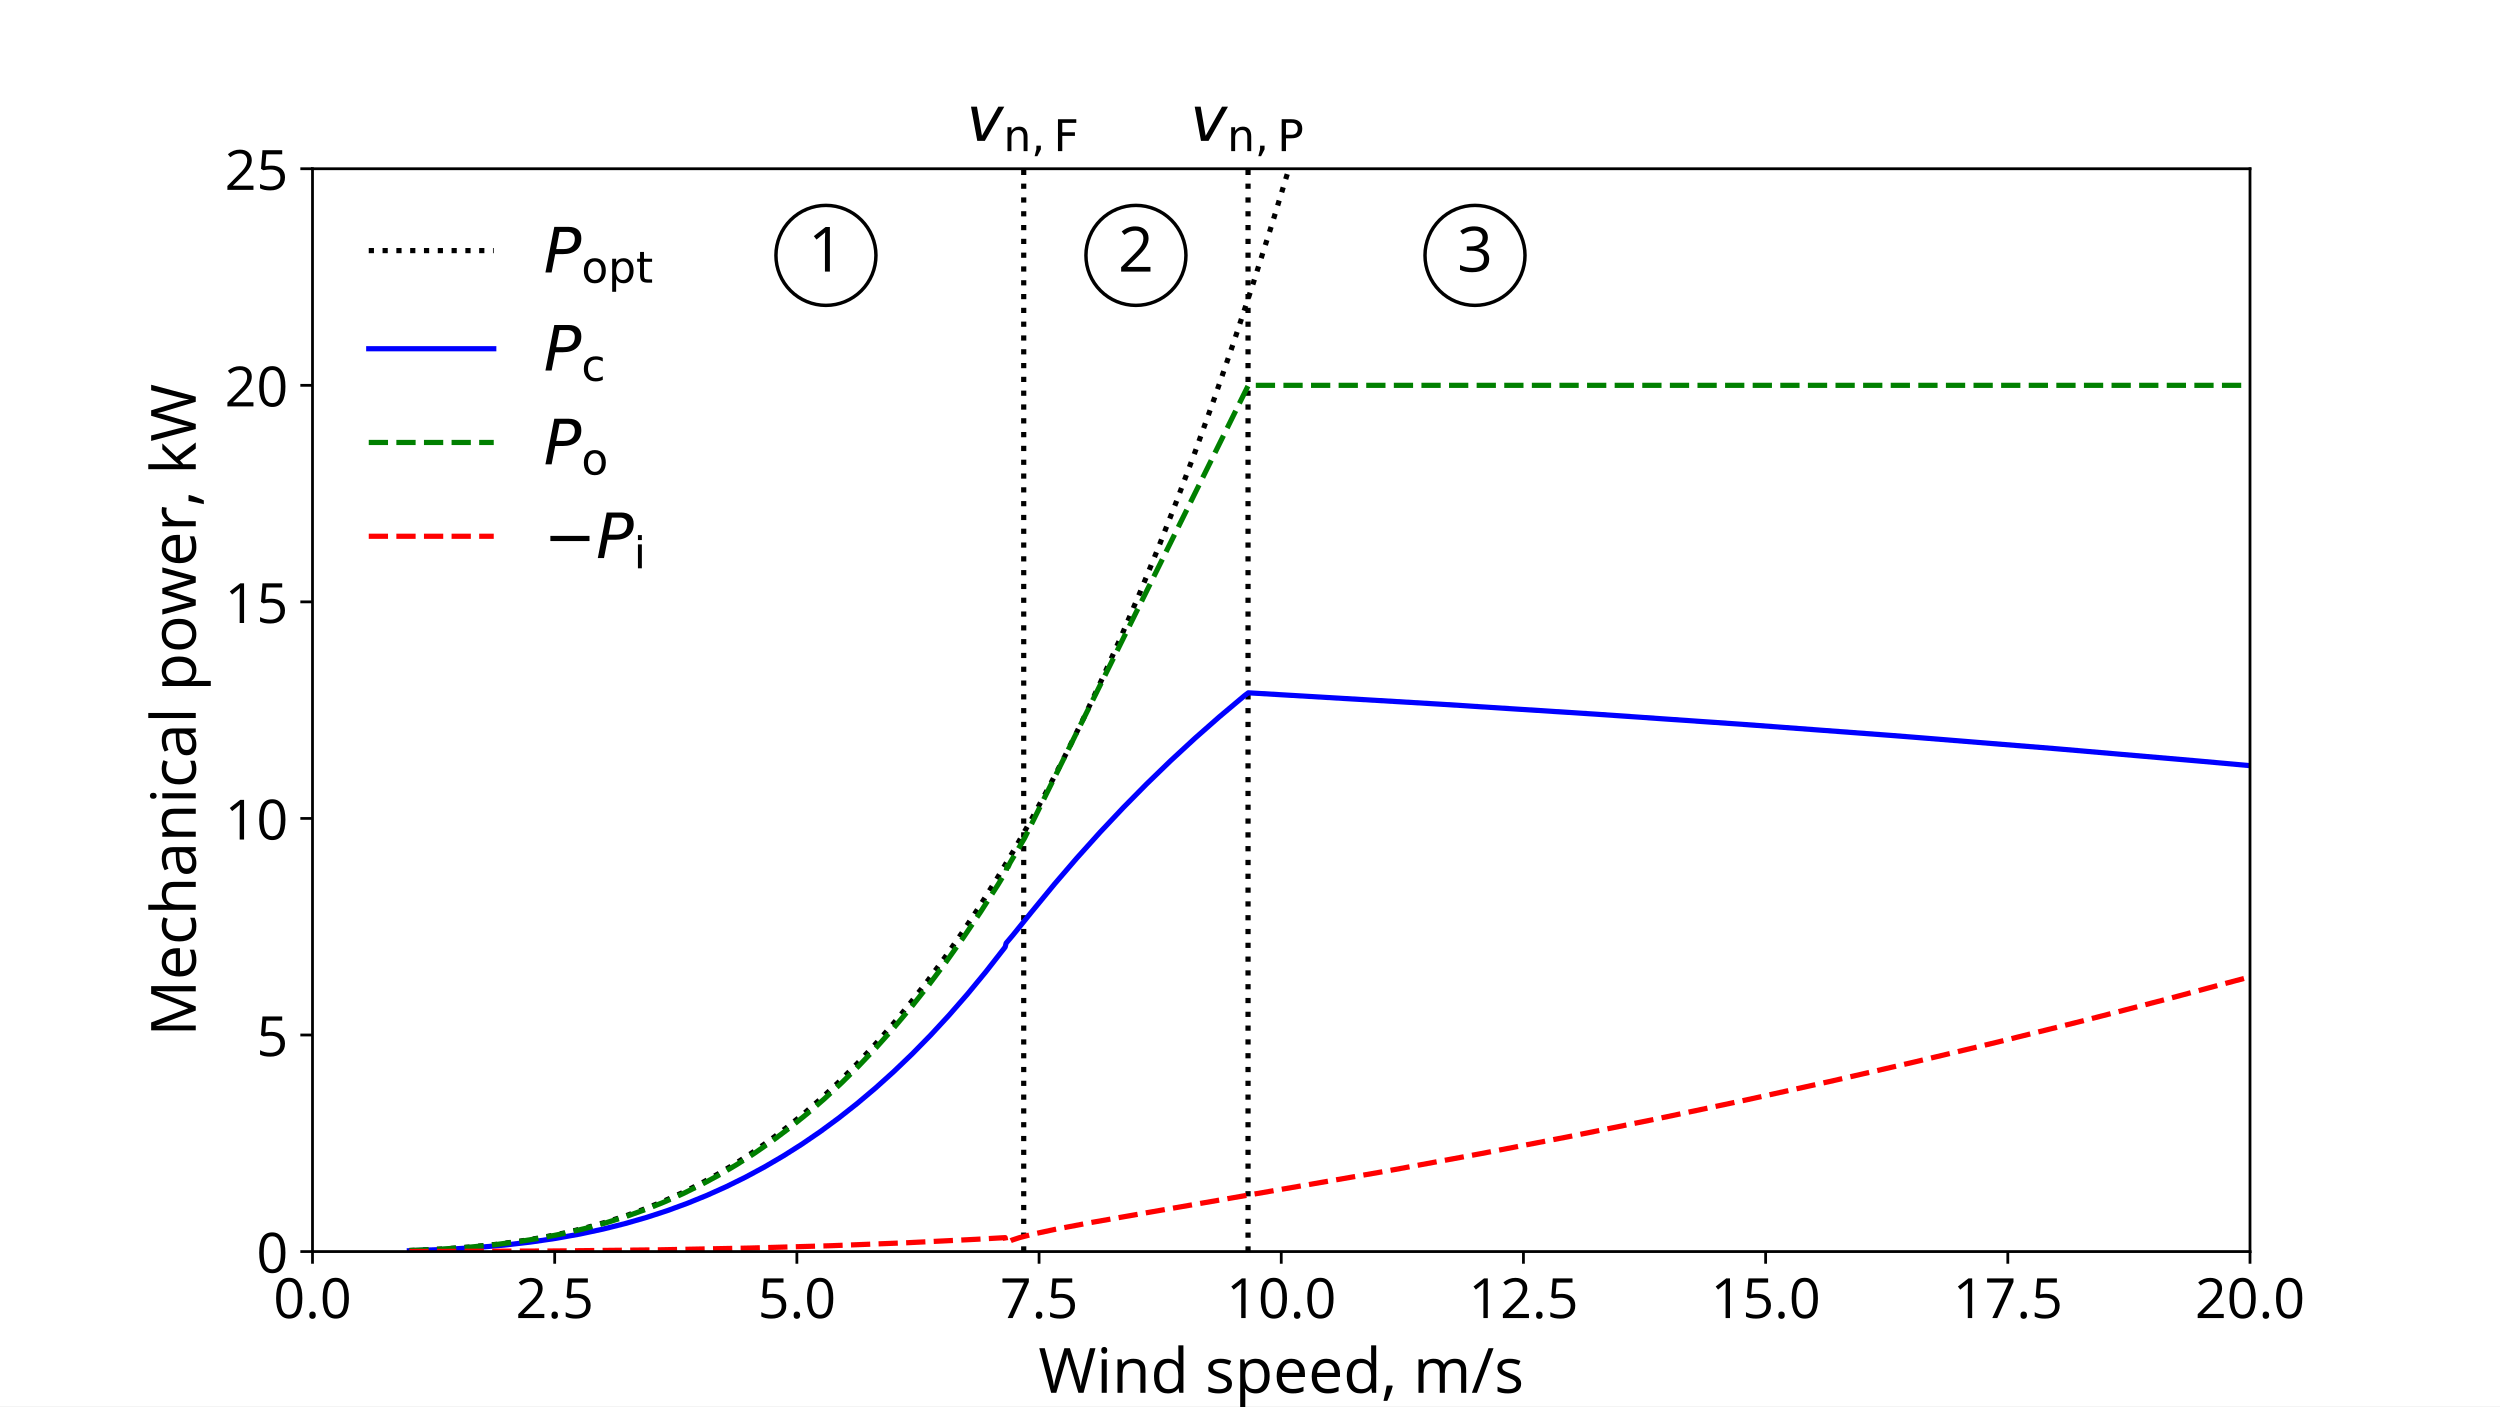
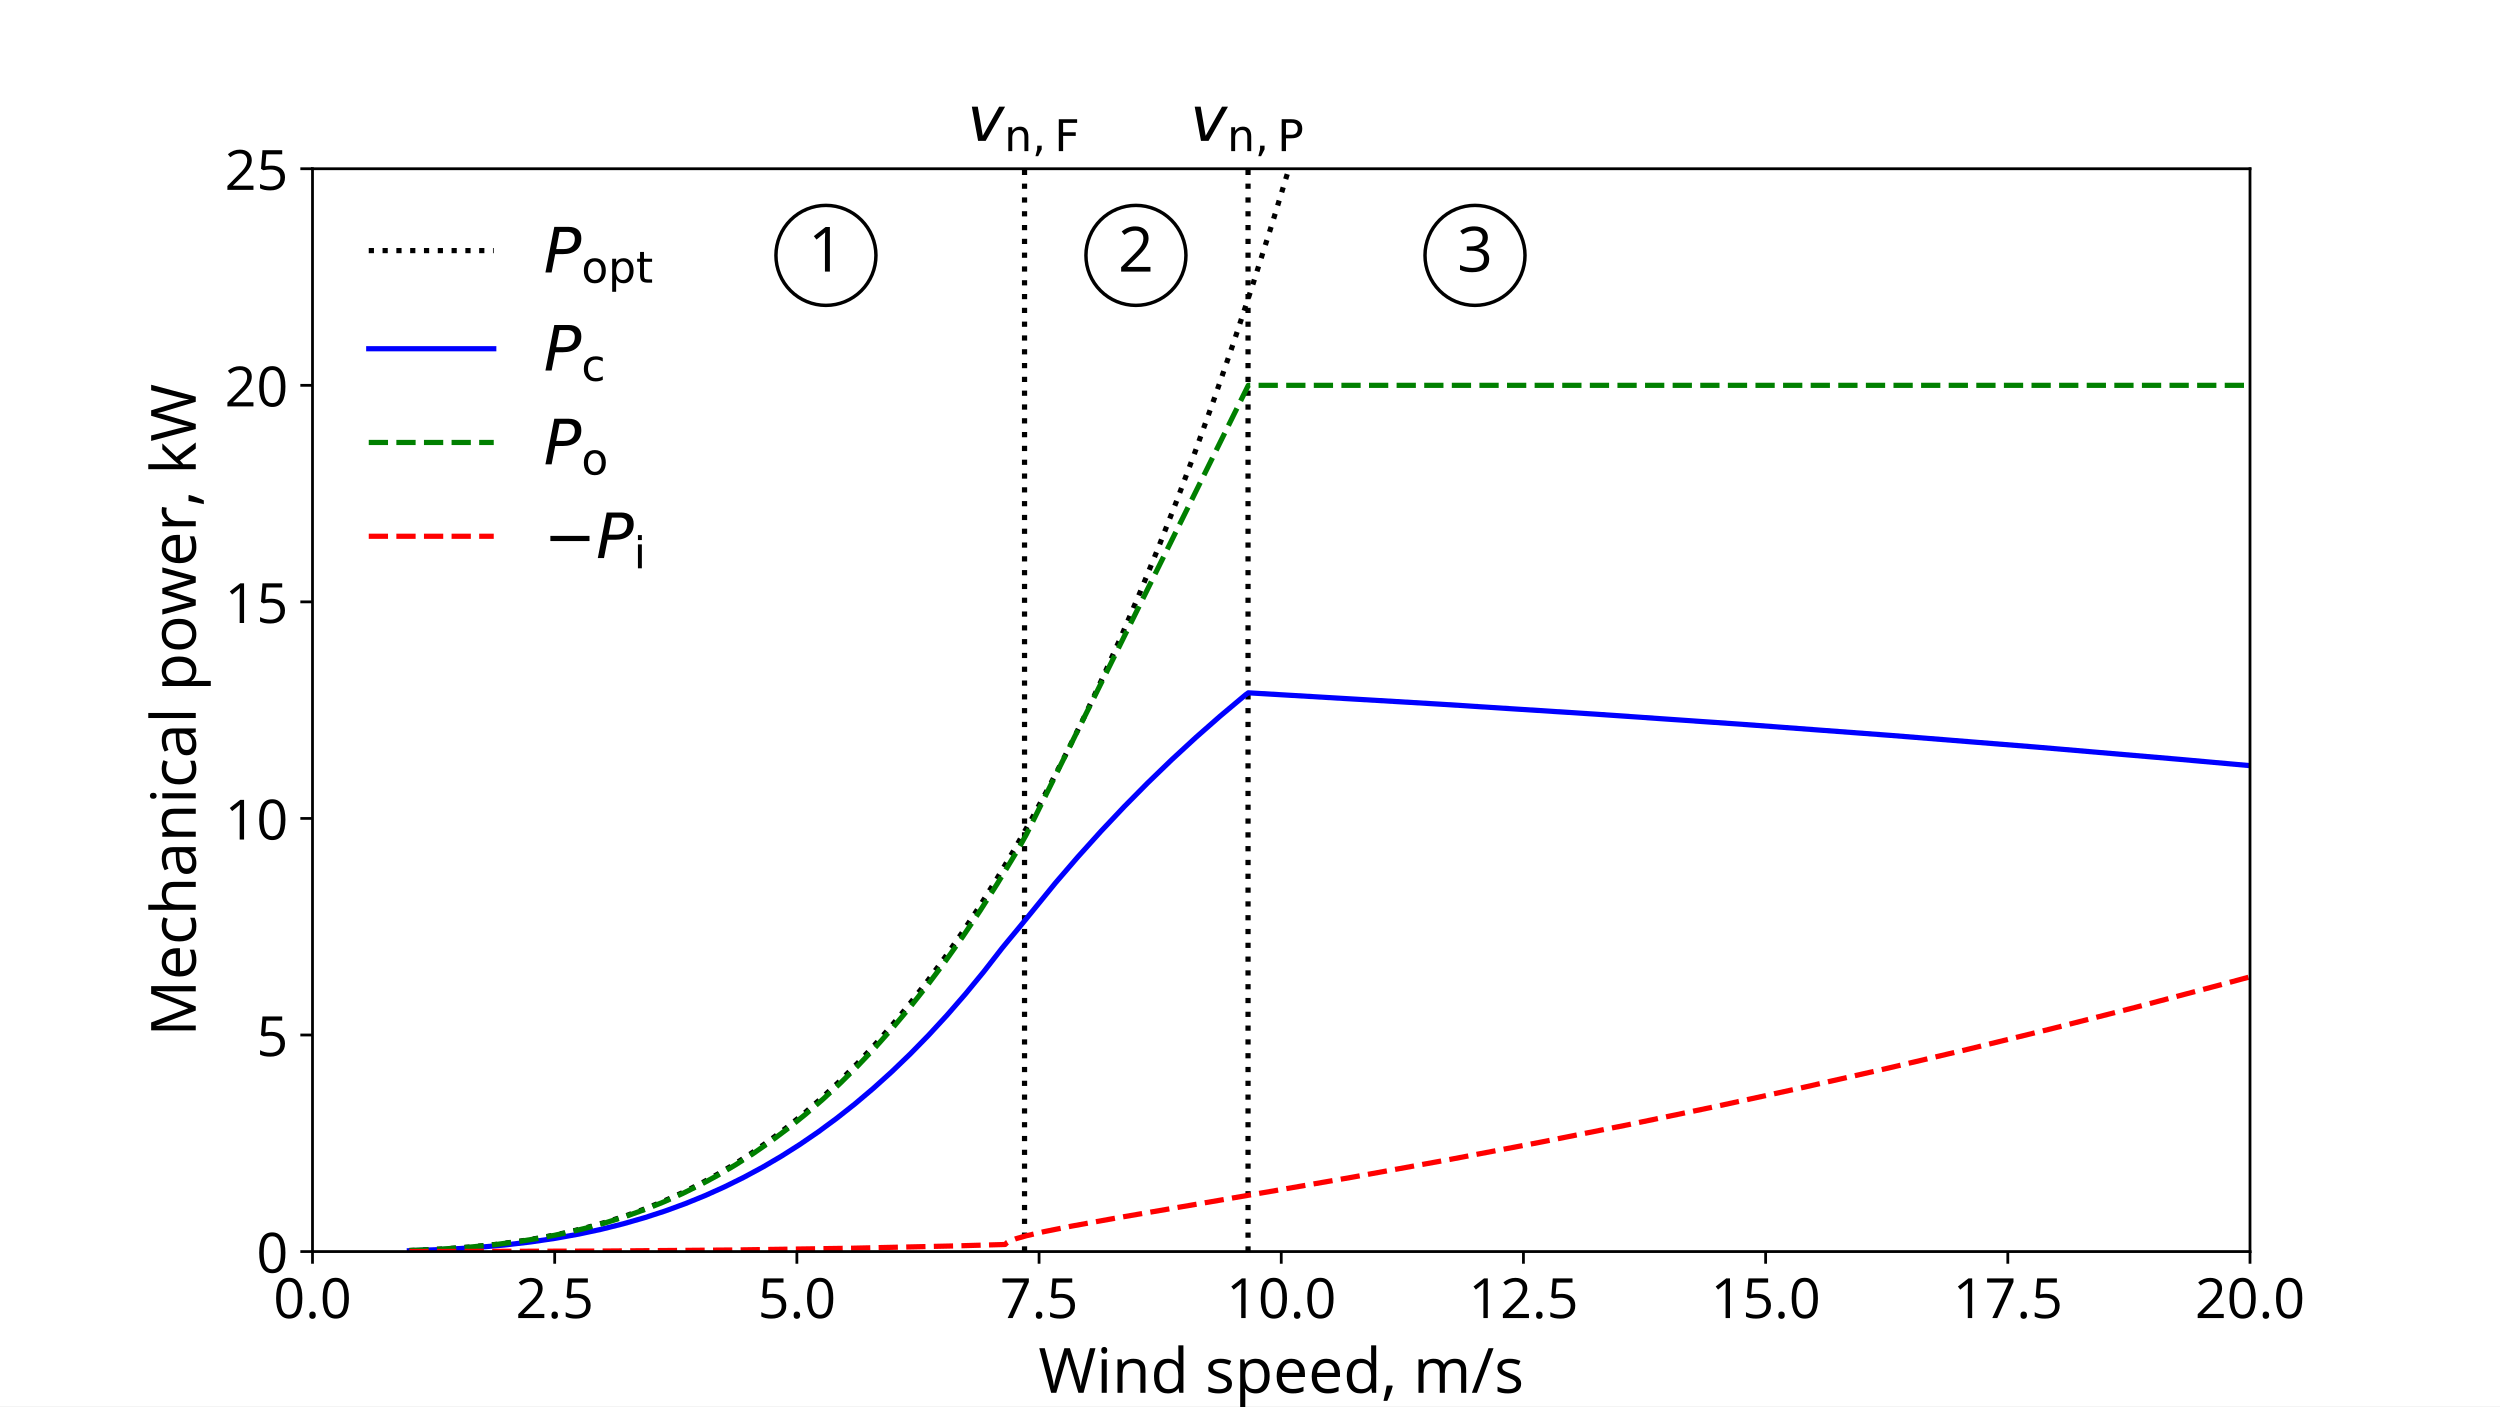
<svg xmlns="http://www.w3.org/2000/svg" xmlns:xlink="http://www.w3.org/1999/xlink" width="720pt" height="405pt" viewBox="0 0 720 405" version="1.1">
  <defs>
    <style type="text/css">*{stroke-linejoin: round; stroke-linecap: butt}</style>
  </defs>
  <g id="figure_1">
    <g id="patch_1">
      <path d="M 0 405  L 720 405  L 720 0  L 0 0  z " style="fill: #ffffff" />
    </g>
    <g id="axes_1">
      <g id="patch_2">
        <path d="M 90 360.45  L 648 360.45  L 648 48.6  L 90 48.6  z " style="fill: #ffffff" />
      </g>
      <g id="matplotlib.axis_1">
        <g id="xtick_1">
          <g id="line2d_1">
            <defs>
-               <path id="m31fa977ccf" d="M 0 0  L 0 3.5  " style="stroke: #000000; stroke-width: 0.8" />
-             </defs>
-             <g>
-               <use xlink:href="#m31fa977ccf" x="90" y="360.45" style="stroke: #000000; stroke-width: 0.8" />
+               <path id="m0947adec24" d="M 0 0  L 0 3.5  " style="stroke: #000000; stroke-width: 0.8" />
+             </defs>
+             <g>
+               <use xlink:href="#m0947adec24" x="90" y="360.45" style="stroke: #000000; stroke-width: 0.8" />
            </g>
          </g>
          <g id="text_1">
            <g transform="translate(78.72375 379.6075) scale(0.16 -0.16)">
              <defs>
                <path id="OpenSans-Regular-30" d="M 3341 2291  Q 3341 1106 2967 521  Q 2594 -63 1825 -63  Q 1088 -63 703 535  Q 319 1134 319 2291  Q 319 3484 691 4062  Q 1063 4641 1825 4641  Q 2569 4641 2955 4037  Q 3341 3434 3341 2291  z M 844 2291  Q 844 1294 1078 839  Q 1313 384 1825 384  Q 2344 384 2576 845  Q 2809 1306 2809 2291  Q 2809 3275 2576 3733  Q 2344 4191 1825 4191  Q 1313 4191 1078 3739  Q 844 3288 844 2291  z " transform="scale(0.015625)" />
                <path id="OpenSans-Regular-2e" d="M 475 331  Q 475 541 570 648  Q 666 756 844 756  Q 1025 756 1126 648  Q 1228 541 1228 331  Q 1228 128 1125 18  Q 1022 -91 844 -91  Q 684 -91 579 7  Q 475 106 475 331  z " transform="scale(0.015625)" />
              </defs>
              <use xlink:href="#OpenSans-Regular-30" />
              <use xlink:href="#OpenSans-Regular-2e" x="57.178" />
              <use xlink:href="#OpenSans-Regular-30" x="83.789" />
            </g>
          </g>
        </g>
        <g id="xtick_2">
          <g id="line2d_2">
            <g>
-               <use xlink:href="#m31fa977ccf" x="159.75" y="360.45" style="stroke: #000000; stroke-width: 0.8" />
+               <use xlink:href="#m0947adec24" x="159.75" y="360.45" style="stroke: #000000; stroke-width: 0.8" />
            </g>
          </g>
          <g id="text_2">
            <g transform="translate(148.4737 379.6075) scale(0.16 -0.16)">
              <defs>
                <path id="OpenSans-Regular-32" d="M 3316 0  L 313 0  L 313 447  L 1516 1656  Q 2066 2213 2241 2450  Q 2416 2688 2503 2913  Q 2591 3138 2591 3397  Q 2591 3763 2369 3977  Q 2147 4191 1753 4191  Q 1469 4191 1214 4097  Q 959 4003 647 3756  L 372 4109  Q 1003 4634 1747 4634  Q 2391 4634 2756 4304  Q 3122 3975 3122 3419  Q 3122 2984 2878 2559  Q 2634 2134 1966 1484  L 966 506  L 966 481  L 3316 481  L 3316 0  z " transform="scale(0.015625)" />
                <path id="OpenSans-Regular-35" d="M 1741 2791  Q 2463 2791 2877 2433  Q 3291 2075 3291 1453  Q 3291 744 2839 340  Q 2388 -63 1594 -63  Q 822 -63 416 184  L 416 684  Q 634 544 959 464  Q 1284 384 1600 384  Q 2150 384 2454 643  Q 2759 903 2759 1394  Q 2759 2350 1588 2350  Q 1291 2350 794 2259  L 525 2431  L 697 4569  L 2969 4569  L 2969 4091  L 1141 4091  L 1025 2719  Q 1384 2791 1741 2791  z " transform="scale(0.015625)" />
              </defs>
              <use xlink:href="#OpenSans-Regular-32" />
              <use xlink:href="#OpenSans-Regular-2e" x="57.178" />
              <use xlink:href="#OpenSans-Regular-35" x="83.789" />
            </g>
          </g>
        </g>
        <g id="xtick_3">
          <g id="line2d_3">
            <g>
-               <use xlink:href="#m31fa977ccf" x="229.5" y="360.45" style="stroke: #000000; stroke-width: 0.8" />
+               <use xlink:href="#m0947adec24" x="229.5" y="360.45" style="stroke: #000000; stroke-width: 0.8" />
            </g>
          </g>
          <g id="text_3">
            <g transform="translate(218.2237 379.6075) scale(0.16 -0.16)">
              <use xlink:href="#OpenSans-Regular-35" />
              <use xlink:href="#OpenSans-Regular-2e" x="57.178" />
              <use xlink:href="#OpenSans-Regular-30" x="83.789" />
            </g>
          </g>
        </g>
        <g id="xtick_4">
          <g id="line2d_4">
            <g>
-               <use xlink:href="#m31fa977ccf" x="299.25" y="360.45" style="stroke: #000000; stroke-width: 0.8" />
+               <use xlink:href="#m0947adec24" x="299.25" y="360.45" style="stroke: #000000; stroke-width: 0.8" />
            </g>
          </g>
          <g id="text_4">
            <g transform="translate(287.9737 379.6075) scale(0.16 -0.16)">
              <defs>
                <path id="OpenSans-Regular-37" d="M 891 0  L 2784 4091  L 294 4091  L 294 4569  L 3334 4569  L 3334 4153  L 1466 0  L 891 0  z " transform="scale(0.015625)" />
              </defs>
              <use xlink:href="#OpenSans-Regular-37" />
              <use xlink:href="#OpenSans-Regular-2e" x="57.178" />
              <use xlink:href="#OpenSans-Regular-35" x="83.789" />
            </g>
          </g>
        </g>
        <g id="xtick_5">
          <g id="line2d_5">
            <g>
-               <use xlink:href="#m31fa977ccf" x="369" y="360.45" style="stroke: #000000; stroke-width: 0.8" />
+               <use xlink:href="#m0947adec24" x="369" y="360.45" style="stroke: #000000; stroke-width: 0.8" />
            </g>
          </g>
          <g id="text_5">
            <g transform="translate(353.15 379.6075) scale(0.16 -0.16)">
              <defs>
                <path id="OpenSans-Regular-31" d="M 2234 0  L 1728 0  L 1728 3256  Q 1728 3663 1753 4025  Q 1688 3959 1606 3887  Q 1525 3816 863 3278  L 588 3634  L 1797 4569  L 2234 4569  L 2234 0  z " transform="scale(0.015625)" />
              </defs>
              <use xlink:href="#OpenSans-Regular-31" />
              <use xlink:href="#OpenSans-Regular-30" x="57.178" />
              <use xlink:href="#OpenSans-Regular-2e" x="114.355" />
              <use xlink:href="#OpenSans-Regular-30" x="140.967" />
            </g>
          </g>
        </g>
        <g id="xtick_6">
          <g id="line2d_6">
            <g>
-               <use xlink:href="#m31fa977ccf" x="438.75" y="360.45" style="stroke: #000000; stroke-width: 0.8" />
+               <use xlink:href="#m0947adec24" x="438.75" y="360.45" style="stroke: #000000; stroke-width: 0.8" />
            </g>
          </g>
          <g id="text_6">
            <g transform="translate(422.9 379.6075) scale(0.16 -0.16)">
              <use xlink:href="#OpenSans-Regular-31" />
              <use xlink:href="#OpenSans-Regular-32" x="57.178" />
              <use xlink:href="#OpenSans-Regular-2e" x="114.355" />
              <use xlink:href="#OpenSans-Regular-35" x="140.967" />
            </g>
          </g>
        </g>
        <g id="xtick_7">
          <g id="line2d_7">
            <g>
-               <use xlink:href="#m31fa977ccf" x="508.5" y="360.45" style="stroke: #000000; stroke-width: 0.8" />
+               <use xlink:href="#m0947adec24" x="508.5" y="360.45" style="stroke: #000000; stroke-width: 0.8" />
            </g>
          </g>
          <g id="text_7">
            <g transform="translate(492.65 379.6075) scale(0.16 -0.16)">
              <use xlink:href="#OpenSans-Regular-31" />
              <use xlink:href="#OpenSans-Regular-35" x="57.178" />
              <use xlink:href="#OpenSans-Regular-2e" x="114.355" />
              <use xlink:href="#OpenSans-Regular-30" x="140.967" />
            </g>
          </g>
        </g>
        <g id="xtick_8">
          <g id="line2d_8">
            <g>
-               <use xlink:href="#m31fa977ccf" x="578.25" y="360.45" style="stroke: #000000; stroke-width: 0.8" />
+               <use xlink:href="#m0947adec24" x="578.25" y="360.45" style="stroke: #000000; stroke-width: 0.8" />
            </g>
          </g>
          <g id="text_8">
            <g transform="translate(562.4 379.6075) scale(0.16 -0.16)">
              <use xlink:href="#OpenSans-Regular-31" />
              <use xlink:href="#OpenSans-Regular-37" x="57.178" />
              <use xlink:href="#OpenSans-Regular-2e" x="114.355" />
              <use xlink:href="#OpenSans-Regular-35" x="140.967" />
            </g>
          </g>
        </g>
        <g id="xtick_9">
          <g id="line2d_9">
            <g>
-               <use xlink:href="#m31fa977ccf" x="648" y="360.45" style="stroke: #000000; stroke-width: 0.8" />
+               <use xlink:href="#m0947adec24" x="648" y="360.45" style="stroke: #000000; stroke-width: 0.8" />
            </g>
          </g>
          <g id="text_9">
            <g transform="translate(632.15 379.6075) scale(0.16 -0.16)">
              <use xlink:href="#OpenSans-Regular-32" />
              <use xlink:href="#OpenSans-Regular-30" x="57.178" />
              <use xlink:href="#OpenSans-Regular-2e" x="114.355" />
              <use xlink:href="#OpenSans-Regular-30" x="140.967" />
            </g>
          </g>
        </g>
        <g id="text_10">
          <g transform="translate(299.0756 401.1297) scale(0.18 -0.18)">
            <defs>
              <path id="OpenSans-Regular-57" d="M 4616 0  L 4091 0  L 3169 3059  Q 3103 3263 3022 3572  Q 2941 3881 2938 3944  Q 2869 3531 2719 3041  L 1825 0  L 1300 0  L 84 4569  L 647 4569  L 1369 1747  Q 1519 1153 1588 672  Q 1672 1244 1838 1791  L 2656 4569  L 3219 4569  L 4078 1766  Q 4228 1281 4331 672  Q 4391 1116 4556 1753  L 5275 4569  L 5838 4569  L 4616 0  z " transform="scale(0.015625)" />
              <path id="OpenSans-Regular-69" d="M 1069 0  L 550 0  L 550 3425  L 1069 3425  L 1069 0  z M 506 4353  Q 506 4531 593 4614  Q 681 4697 813 4697  Q 938 4697 1028 4612  Q 1119 4528 1119 4353  Q 1119 4178 1028 4092  Q 938 4006 813 4006  Q 681 4006 593 4092  Q 506 4178 506 4353  z " transform="scale(0.015625)" />
              <path id="OpenSans-Regular-6e" d="M 2894 0  L 2894 2216  Q 2894 2634 2703 2840  Q 2513 3047 2106 3047  Q 1569 3047 1319 2756  Q 1069 2466 1069 1797  L 1069 0  L 550 0  L 550 3425  L 972 3425  L 1056 2956  L 1081 2956  Q 1241 3209 1528 3348  Q 1816 3488 2169 3488  Q 2788 3488 3100 3189  Q 3413 2891 3413 2234  L 3413 0  L 2894 0  z " transform="scale(0.015625)" />
              <path id="OpenSans-Regular-64" d="M 2881 459  L 2853 459  Q 2494 -63 1778 -63  Q 1106 -63 732 396  Q 359 856 359 1703  Q 359 2550 734 3019  Q 1109 3488 1778 3488  Q 2475 3488 2847 2981  L 2888 2981  L 2866 3228  L 2853 3469  L 2853 4863  L 3372 4863  L 3372 0  L 2950 0  L 2881 459  z M 1844 372  Q 2375 372 2614 661  Q 2853 950 2853 1594  L 2853 1703  Q 2853 2431 2611 2742  Q 2369 3053 1838 3053  Q 1381 3053 1139 2698  Q 897 2344 897 1697  Q 897 1041 1137 706  Q 1378 372 1844 372  z " transform="scale(0.015625)" />
              <path id="OpenSans-Regular-20" transform="scale(0.015625)" />
              <path id="OpenSans-Regular-73" d="M 2759 934  Q 2759 456 2403 196  Q 2047 -63 1403 -63  Q 722 -63 341 153  L 341 634  Q 588 509 870 437  Q 1153 366 1416 366  Q 1822 366 2040 495  Q 2259 625 2259 891  Q 2259 1091 2086 1233  Q 1913 1375 1409 1569  Q 931 1747 729 1880  Q 528 2013 429 2181  Q 331 2350 331 2584  Q 331 3003 672 3245  Q 1013 3488 1606 3488  Q 2159 3488 2688 3263  L 2503 2841  Q 1988 3053 1569 3053  Q 1200 3053 1012 2937  Q 825 2822 825 2619  Q 825 2481 895 2384  Q 966 2288 1122 2200  Q 1278 2113 1722 1947  Q 2331 1725 2545 1500  Q 2759 1275 2759 934  z " transform="scale(0.015625)" />
              <path id="OpenSans-Regular-70" d="M 2144 -63  Q 1809 -63 1532 60  Q 1256 184 1069 441  L 1031 441  Q 1069 141 1069 -128  L 1069 -1538  L 550 -1538  L 550 3425  L 972 3425  L 1044 2956  L 1069 2956  Q 1269 3238 1534 3363  Q 1800 3488 2144 3488  Q 2825 3488 3195 3022  Q 3566 2556 3566 1716  Q 3566 872 3189 404  Q 2813 -63 2144 -63  z M 2069 3047  Q 1544 3047 1309 2756  Q 1075 2466 1069 1831  L 1069 1716  Q 1069 994 1309 683  Q 1550 372 2081 372  Q 2525 372 2776 731  Q 3028 1091 3028 1722  Q 3028 2363 2776 2705  Q 2525 3047 2069 3047  z " transform="scale(0.015625)" />
              <path id="OpenSans-Regular-65" d="M 1997 -63  Q 1238 -63 798 400  Q 359 863 359 1684  Q 359 2513 767 3000  Q 1175 3488 1863 3488  Q 2506 3488 2881 3064  Q 3256 2641 3256 1947  L 3256 1619  L 897 1619  Q 913 1016 1202 703  Q 1491 391 2016 391  Q 2569 391 3109 622  L 3109 159  Q 2834 41 2589 -11  Q 2344 -63 1997 -63  z M 1856 3053  Q 1444 3053 1198 2784  Q 953 2516 909 2041  L 2700 2041  Q 2700 2531 2481 2792  Q 2263 3053 1856 3053  z " transform="scale(0.015625)" />
              <path id="OpenSans-Regular-2c" d="M 1094 744  L 1141 672  Q 1059 359 906 -55  Q 753 -469 588 -825  L 197 -825  Q 281 -500 382 -22  Q 484 456 525 744  L 1094 744  z " transform="scale(0.015625)" />
              <path id="OpenSans-Regular-6d" d="M 4916 0  L 4916 2228  Q 4916 2638 4741 2842  Q 4566 3047 4197 3047  Q 3713 3047 3481 2769  Q 3250 2491 3250 1913  L 3250 0  L 2731 0  L 2731 2228  Q 2731 2638 2556 2842  Q 2381 3047 2009 3047  Q 1522 3047 1295 2755  Q 1069 2463 1069 1797  L 1069 0  L 550 0  L 550 3425  L 972 3425  L 1056 2956  L 1081 2956  Q 1228 3206 1495 3347  Q 1763 3488 2094 3488  Q 2897 3488 3144 2906  L 3169 2906  Q 3322 3175 3612 3331  Q 3903 3488 4275 3488  Q 4856 3488 5145 3189  Q 5434 2891 5434 2234  L 5434 0  L 4916 0  z " transform="scale(0.015625)" />
              <path id="OpenSans-Regular-2f" d="M 2284 4569  L 581 0  L 63 0  L 1766 4569  L 2284 4569  z " transform="scale(0.015625)" />
            </defs>
            <use xlink:href="#OpenSans-Regular-57" />
            <use xlink:href="#OpenSans-Regular-69" x="92.578" />
            <use xlink:href="#OpenSans-Regular-6e" x="117.871" />
            <use xlink:href="#OpenSans-Regular-64" x="179.248" />
            <use xlink:href="#OpenSans-Regular-20" x="240.527" />
            <use xlink:href="#OpenSans-Regular-73" x="266.504" />
            <use xlink:href="#OpenSans-Regular-70" x="314.209" />
            <use xlink:href="#OpenSans-Regular-65" x="375.488" />
            <use xlink:href="#OpenSans-Regular-65" x="431.592" />
            <use xlink:href="#OpenSans-Regular-64" x="487.695" />
            <use xlink:href="#OpenSans-Regular-2c" x="548.975" />
            <use xlink:href="#OpenSans-Regular-20" x="573.486" />
            <use xlink:href="#OpenSans-Regular-6d" x="599.463" />
            <use xlink:href="#OpenSans-Regular-2f" x="692.48" />
            <use xlink:href="#OpenSans-Regular-73" x="729.199" />
          </g>
        </g>
      </g>
      <g id="matplotlib.axis_2">
        <g id="ytick_1">
          <g id="line2d_10">
            <defs>
-               <path id="mc0f7a51b94" d="M 0 0  L -3.5 0  " style="stroke: #000000; stroke-width: 0.8" />
-             </defs>
-             <g>
-               <use xlink:href="#mc0f7a51b94" x="90" y="360.45" style="stroke: #000000; stroke-width: 0.8" />
+               <path id="mafe08c7faf" d="M 0 0  L -3.5 0  " style="stroke: #000000; stroke-width: 0.8" />
+             </defs>
+             <g>
+               <use xlink:href="#mafe08c7faf" x="90" y="360.45" style="stroke: #000000; stroke-width: 0.8" />
            </g>
          </g>
          <g id="text_11">
            <g transform="translate(73.8525 366.5288) scale(0.16 -0.16)">
              <use xlink:href="#OpenSans-Regular-30" />
            </g>
          </g>
        </g>
        <g id="ytick_2">
          <g id="line2d_11">
            <g>
-               <use xlink:href="#mc0f7a51b94" x="90" y="298.08" style="stroke: #000000; stroke-width: 0.8" />
+               <use xlink:href="#mafe08c7faf" x="90" y="298.08" style="stroke: #000000; stroke-width: 0.8" />
            </g>
          </g>
          <g id="text_12">
            <g transform="translate(73.8525 304.1587) scale(0.16 -0.16)">
              <use xlink:href="#OpenSans-Regular-35" />
            </g>
          </g>
        </g>
        <g id="ytick_3">
          <g id="line2d_12">
            <g>
-               <use xlink:href="#mc0f7a51b94" x="90" y="235.71" style="stroke: #000000; stroke-width: 0.8" />
+               <use xlink:href="#mafe08c7faf" x="90" y="235.71" style="stroke: #000000; stroke-width: 0.8" />
            </g>
          </g>
          <g id="text_13">
            <g transform="translate(64.705 241.7887) scale(0.16 -0.16)">
              <use xlink:href="#OpenSans-Regular-31" />
              <use xlink:href="#OpenSans-Regular-30" x="57.178" />
            </g>
          </g>
        </g>
        <g id="ytick_4">
          <g id="line2d_13">
            <g>
-               <use xlink:href="#mc0f7a51b94" x="90" y="173.34" style="stroke: #000000; stroke-width: 0.8" />
+               <use xlink:href="#mafe08c7faf" x="90" y="173.34" style="stroke: #000000; stroke-width: 0.8" />
            </g>
          </g>
          <g id="text_14">
            <g transform="translate(64.705 179.4187) scale(0.16 -0.16)">
              <use xlink:href="#OpenSans-Regular-31" />
              <use xlink:href="#OpenSans-Regular-35" x="57.178" />
            </g>
          </g>
        </g>
        <g id="ytick_5">
          <g id="line2d_14">
            <g>
-               <use xlink:href="#mc0f7a51b94" x="90" y="110.97" style="stroke: #000000; stroke-width: 0.8" />
+               <use xlink:href="#mafe08c7faf" x="90" y="110.97" style="stroke: #000000; stroke-width: 0.8" />
            </g>
          </g>
          <g id="text_15">
            <g transform="translate(64.705 117.0487) scale(0.16 -0.16)">
              <use xlink:href="#OpenSans-Regular-32" />
              <use xlink:href="#OpenSans-Regular-30" x="57.178" />
            </g>
          </g>
        </g>
        <g id="ytick_6">
          <g id="line2d_15">
            <g>
-               <use xlink:href="#mc0f7a51b94" x="90" y="48.6" style="stroke: #000000; stroke-width: 0.8" />
+               <use xlink:href="#mafe08c7faf" x="90" y="48.6" style="stroke: #000000; stroke-width: 0.8" />
            </g>
          </g>
          <g id="text_16">
            <g transform="translate(64.705 54.67875) scale(0.16 -0.16)">
              <use xlink:href="#OpenSans-Regular-32" />
              <use xlink:href="#OpenSans-Regular-35" x="57.178" />
            </g>
          </g>
        </g>
        <g id="text_17">
          <g transform="translate(56.37938 298.4962) rotate(-90) scale(0.18 -0.18)">
            <defs>
              <path id="OpenSans-Regular-4d" d="M 2650 0  L 1100 4050  L 1075 4050  Q 1119 3569 1119 2906  L 1119 0  L 628 0  L 628 4569  L 1428 4569  L 2875 800  L 2900 800  L 4359 4569  L 5153 4569  L 5153 0  L 4622 0  L 4622 2944  Q 4622 3450 4666 4044  L 4641 4044  L 3078 0  L 2650 0  z " transform="scale(0.015625)" />
              <path id="OpenSans-Regular-63" d="M 1919 -63  Q 1175 -63 767 395  Q 359 853 359 1691  Q 359 2550 773 3019  Q 1188 3488 1953 3488  Q 2200 3488 2447 3434  Q 2694 3381 2834 3309  L 2675 2869  Q 2503 2938 2300 2983  Q 2097 3028 1941 3028  Q 897 3028 897 1697  Q 897 1066 1151 728  Q 1406 391 1906 391  Q 2334 391 2784 575  L 2784 116  Q 2441 -63 1919 -63  z " transform="scale(0.015625)" />
              <path id="OpenSans-Regular-68" d="M 2894 0  L 2894 2216  Q 2894 2634 2703 2840  Q 2513 3047 2106 3047  Q 1566 3047 1317 2753  Q 1069 2459 1069 1791  L 1069 0  L 550 0  L 550 4863  L 1069 4863  L 1069 3391  Q 1069 3125 1044 2950  L 1075 2950  Q 1228 3197 1511 3339  Q 1794 3481 2156 3481  Q 2784 3481 3098 3182  Q 3413 2884 3413 2234  L 3413 0  L 2894 0  z " transform="scale(0.015625)" />
              <path id="OpenSans-Regular-61" d="M 2656 0  L 2553 488  L 2528 488  Q 2272 166 2017 51  Q 1763 -63 1381 -63  Q 872 -63 583 200  Q 294 463 294 947  Q 294 1984 1953 2034  L 2534 2053  L 2534 2266  Q 2534 2669 2361 2861  Q 2188 3053 1806 3053  Q 1378 3053 838 2791  L 678 3188  Q 931 3325 1232 3403  Q 1534 3481 1838 3481  Q 2450 3481 2745 3209  Q 3041 2938 3041 2338  L 3041 0  L 2656 0  z M 1484 366  Q 1969 366 2245 631  Q 2522 897 2522 1375  L 2522 1684  L 2003 1663  Q 1384 1641 1111 1470  Q 838 1300 838 941  Q 838 659 1008 512  Q 1178 366 1484 366  z " transform="scale(0.015625)" />
              <path id="OpenSans-Regular-6c" d="M 1069 0  L 550 0  L 550 4863  L 1069 4863  L 1069 0  z " transform="scale(0.015625)" />
              <path id="OpenSans-Regular-6f" d="M 3506 1716  Q 3506 878 3084 407  Q 2663 -63 1919 -63  Q 1459 -63 1103 153  Q 747 369 553 772  Q 359 1175 359 1716  Q 359 2553 778 3020  Q 1197 3488 1941 3488  Q 2659 3488 3082 3009  Q 3506 2531 3506 1716  z M 897 1716  Q 897 1059 1159 715  Q 1422 372 1931 372  Q 2441 372 2705 714  Q 2969 1056 2969 1716  Q 2969 2369 2705 2708  Q 2441 3047 1925 3047  Q 1416 3047 1156 2712  Q 897 2378 897 1716  z " transform="scale(0.015625)" />
              <path id="OpenSans-Regular-77" d="M 3347 0  L 2719 2009  Q 2659 2194 2497 2847  L 2472 2847  Q 2347 2300 2253 2003  L 1606 0  L 1006 0  L 72 3425  L 616 3425  Q 947 2134 1120 1459  Q 1294 784 1319 550  L 1344 550  Q 1378 728 1454 1011  Q 1531 1294 1588 1459  L 2216 3425  L 2778 3425  L 3391 1459  Q 3566 922 3628 556  L 3653 556  Q 3666 669 3720 903  Q 3775 1138 4372 3425  L 4909 3425  L 3963 0  L 3347 0  z " transform="scale(0.015625)" />
              <path id="OpenSans-Regular-72" d="M 2113 3488  Q 2341 3488 2522 3450  L 2450 2969  Q 2238 3016 2075 3016  Q 1659 3016 1364 2678  Q 1069 2341 1069 1838  L 1069 0  L 550 0  L 550 3425  L 978 3425  L 1038 2791  L 1063 2791  Q 1253 3125 1522 3306  Q 1791 3488 2113 3488  z " transform="scale(0.015625)" />
              <path id="OpenSans-Regular-6b" d="M 1063 1753  Q 1197 1944 1472 2253  L 2578 3425  L 3194 3425  L 1806 1966  L 3291 0  L 2663 0  L 1453 1619  L 1063 1281  L 1063 0  L 550 0  L 550 4863  L 1063 4863  L 1063 2284  Q 1063 2113 1038 1753  L 1063 1753  z " transform="scale(0.015625)" />
            </defs>
            <use xlink:href="#OpenSans-Regular-4d" />
            <use xlink:href="#OpenSans-Regular-65" x="90.283" />
            <use xlink:href="#OpenSans-Regular-63" x="146.387" />
            <use xlink:href="#OpenSans-Regular-68" x="193.994" />
            <use xlink:href="#OpenSans-Regular-61" x="255.371" />
            <use xlink:href="#OpenSans-Regular-6e" x="310.986" />
            <use xlink:href="#OpenSans-Regular-69" x="372.363" />
            <use xlink:href="#OpenSans-Regular-63" x="397.656" />
            <use xlink:href="#OpenSans-Regular-61" x="445.264" />
            <use xlink:href="#OpenSans-Regular-6c" x="500.879" />
            <use xlink:href="#OpenSans-Regular-20" x="526.172" />
            <use xlink:href="#OpenSans-Regular-70" x="552.148" />
            <use xlink:href="#OpenSans-Regular-6f" x="613.428" />
            <use xlink:href="#OpenSans-Regular-77" x="673.828" />
            <use xlink:href="#OpenSans-Regular-65" x="751.611" />
            <use xlink:href="#OpenSans-Regular-72" x="807.715" />
            <use xlink:href="#OpenSans-Regular-2c" x="848.535" />
            <use xlink:href="#OpenSans-Regular-20" x="873.047" />
            <use xlink:href="#OpenSans-Regular-6b" x="899.023" />
            <use xlink:href="#OpenSans-Regular-57" x="951.514" />
          </g>
        </g>
      </g>
      <g id="LineCollection_1">
-         <path d="M 294.83 360.45  L 294.83 -1  " clip-path="url(#pe3cf23f176)" style="fill: none; stroke-dasharray: 1.5,2.475; stroke-dashoffset: 0; stroke: #000000; stroke-width: 1.5" />
+         <path d="M 295.067 360.45  L 295.067 -1  " clip-path="url(#p9834ed1634)" style="fill: none; stroke-dasharray: 1.5,2.475; stroke-dashoffset: 0; stroke: #000000; stroke-width: 1.5" />
      </g>
      <g id="LineCollection_2">
-         <path d="M 359.436 360.45  L 359.436 -1  " clip-path="url(#pe3cf23f176)" style="fill: none; stroke-dasharray: 1.5,2.475; stroke-dashoffset: 0; stroke: #000000; stroke-width: 1.5" />
+         <path d="M 359.436 360.45  L 359.436 -1  " clip-path="url(#p9834ed1634)" style="fill: none; stroke-dasharray: 1.5,2.475; stroke-dashoffset: 0; stroke: #000000; stroke-width: 1.5" />
      </g>
      <g id="line2d_16">
-         <path d="M 117.9 360.145  L 127.107 359.733  L 135.198 359.155  L 142.731 358.394  L 149.706 357.465  L 156.402 356.344  L 162.54 355.097  L 168.678 353.62  L 174.537 351.978  L 180.117 350.187  L 185.697 348.16  L 190.998 346.002  L 196.299 343.606  L 201.6 340.958  L 206.622 338.207  L 211.644 335.208  L 216.666 331.951  L 221.688 328.425  L 226.71 324.619  L 231.732 320.524  L 236.754 316.127  L 241.776 311.42  L 246.798 306.39  L 251.82 301.027  L 256.842 295.321  L 261.864 289.261  L 266.886 282.837  L 271.908 276.036  L 276.93 268.85  L 281.952 261.268  L 286.974 253.278  L 291.996 244.869  L 297.018 236.033  L 302.04 226.757  L 307.062 217.031  L 312.363 206.264  L 317.664 194.972  L 322.965 183.142  L 328.266 170.761  L 333.567 157.816  L 338.868 144.296  L 344.169 130.187  L 349.749 114.686  L 355.329 98.505  L 360.909 81.628  L 366.489 64.042  L 372.069 45.731  L 377.649 26.682  L 383.508 5.868  L 385.391 -1  L 385.391 -1  " clip-path="url(#pe3cf23f176)" style="fill: none; stroke-dasharray: 1.5,2.475; stroke-dashoffset: 0; stroke: #000000; stroke-width: 1.5" />
+         <path d="M 117.9 360.145  L 127.107 359.733  L 135.198 359.155  L 142.731 358.394  L 149.706 357.465  L 156.402 356.344  L 162.54 355.097  L 168.678 353.62  L 174.537 351.978  L 180.117 350.187  L 185.697 348.16  L 190.998 346.002  L 196.299 343.606  L 201.6 340.958  L 206.622 338.207  L 211.644 335.208  L 216.666 331.951  L 221.688 328.425  L 226.71 324.619  L 231.732 320.524  L 236.754 316.127  L 241.776 311.42  L 246.798 306.39  L 251.82 301.027  L 256.842 295.321  L 261.864 289.261  L 266.886 282.837  L 271.908 276.036  L 276.93 268.85  L 281.952 261.268  L 286.974 253.278  L 291.996 244.869  L 297.018 236.033  L 302.04 226.757  L 307.062 217.031  L 312.363 206.264  L 317.664 194.972  L 322.965 183.142  L 328.266 170.761  L 333.567 157.816  L 338.868 144.296  L 344.169 130.187  L 349.749 114.686  L 355.329 98.505  L 360.909 81.628  L 366.489 64.042  L 372.069 45.731  L 377.649 26.682  L 383.508 5.868  L 385.391 -1  L 385.391 -1  " clip-path="url(#p9834ed1634)" style="fill: none; stroke-dasharray: 1.5,2.475; stroke-dashoffset: 0; stroke: #000000; stroke-width: 1.5" />
      </g>
      <g id="line2d_17">
-         <path d="M 117.9 360.21  L 128.223 359.833  L 137.151 359.292  L 145.242 358.587  L 152.775 357.717  L 160.029 356.656  L 167.004 355.405  L 173.7 353.971  L 180.117 352.364  L 186.255 350.597  L 192.114 348.686  L 197.973 346.542  L 203.553 344.273  L 209.133 341.769  L 214.713 339.019  L 220.293 336.012  L 225.594 332.906  L 230.895 329.548  L 236.196 325.927  L 241.497 322.033  L 246.798 317.858  L 252.099 313.391  L 257.4 308.621  L 262.701 303.54  L 268.002 298.137  L 273.303 292.402  L 278.604 286.326  L 283.905 279.899  L 289.206 273.11  L 289.485 272.743  L 289.764 271.627  L 291.717 269.316  L 297.018 262.734  L 303.714 254.587  L 310.131 247.122  L 316.827 239.678  L 323.523 232.572  L 330.219 225.786  L 337.194 219.039  L 344.169 212.603  L 351.144 206.462  L 358.398 200.371  L 359.514 199.529  L 414.756 202.801  L 459.675 205.686  L 502.641 208.669  L 544.491 211.791  L 550.908 212.295  L 592.2 215.636  L 633.213 219.176  L 648 220.506  L 648 220.506  " clip-path="url(#pe3cf23f176)" style="fill: none; stroke: #0000ff; stroke-width: 1.5; stroke-linecap: square" />
+         <path d="M 117.9 360.208  L 128.223 359.827  L 137.151 359.281  L 145.242 358.569  L 152.775 357.69  L 160.029 356.619  L 166.725 355.411  L 173.142 354.039  L 179.559 352.436  L 185.697 350.673  L 191.556 348.765  L 197.415 346.624  L 202.995 344.356  L 208.575 341.852  L 214.155 339.1  L 219.735 336.09  L 225.036 332.981  L 230.337 329.617  L 235.638 325.99  L 240.939 322.088  L 246.24 317.903  L 251.541 313.423  L 256.842 308.64  L 262.143 303.543  L 267.444 298.122  L 272.745 292.368  L 278.046 286.27  L 283.347 279.818  L 288.648 273.002  L 290.322 270.967  L 293.67 266.924  L 303.993 254.255  L 310.41 246.804  L 317.106 239.375  L 323.802 232.283  L 330.498 225.509  L 337.473 218.775  L 344.448 212.351  L 351.423 206.222  L 358.677 200.141  L 359.514 199.53  L 414.756 202.801  L 459.675 205.687  L 502.641 208.669  L 544.491 211.796  L 586.062 215.126  L 627.354 218.657  L 648 220.507  L 648 220.507  " clip-path="url(#p9834ed1634)" style="fill: none; stroke: #0000ff; stroke-width: 1.5; stroke-linecap: square" />
      </g>
      <g id="line2d_18">
-         <path d="M 117.9 360.152  L 127.107 359.748  L 135.198 359.182  L 142.731 358.437  L 149.706 357.527  L 156.402 356.43  L 162.819 355.148  L 168.957 353.691  L 174.816 352.072  L 180.396 350.307  L 185.976 348.31  L 191.277 346.185  L 196.578 343.826  L 201.879 341.22  L 207.18 338.355  L 212.202 335.391  L 217.224 332.173  L 222.246 328.69  L 227.268 324.933  L 232.29 320.891  L 237.312 316.552  L 242.334 311.908  L 247.356 306.947  L 252.378 301.659  L 257.4 296.034  L 262.422 290.061  L 267.444 283.73  L 272.466 277.03  L 277.488 269.95  L 282.51 262.482  L 287.532 254.613  L 289.764 250.919  L 290.043 249.382  L 290.322 249.705  L 290.88 248.505  L 295.065 241.39  L 359.514 110.974  L 648 110.974  L 648 110.974  " clip-path="url(#pe3cf23f176)" style="fill: none; stroke-dasharray: 5.55,2.4; stroke-dashoffset: 0; stroke: #008000; stroke-width: 1.5" />
+         <path d="M 117.9 360.15  L 127.107 359.744  L 135.198 359.175  L 142.731 358.425  L 149.706 357.511  L 156.402 356.407  L 162.819 355.117  L 168.957 353.652  L 174.816 352.024  L 180.396 350.249  L 185.976 348.24  L 191.277 346.104  L 196.578 343.731  L 201.879 341.11  L 206.901 338.387  L 211.923 335.42  L 216.945 332.198  L 221.967 328.71  L 226.989 324.947  L 232.011 320.897  L 237.033 316.551  L 242.055 311.897  L 247.077 306.926  L 252.099 301.626  L 257.121 295.988  L 262.143 290  L 267.165 283.653  L 272.187 276.935  L 277.209 269.837  L 282.231 262.347  L 287.253 254.456  L 292.833 245.24  L 293.949 243.289  L 295.623 240.259  L 359.514 110.975  L 648 110.975  L 648 110.975  " clip-path="url(#p9834ed1634)" style="fill: none; stroke-dasharray: 5.55,2.4; stroke-dashoffset: 0; stroke: #008000; stroke-width: 1.5" />
      </g>
      <g id="line2d_19">
-         <path d="M 117.9 360.439  L 159.75 360.278  L 189.882 359.946  L 215.829 359.442  L 239.265 358.768  L 261.027 357.92  L 281.394 356.904  L 289.485 356.435  L 289.764 358.102  L 290.322 357.67  L 291.438 357.155  L 293.67 356.418  L 297.576 355.411  L 303.714 354.085  L 313.758 352.168  L 331.056 349.122  L 399.132 337.299  L 426.474 332.249  L 452.421 327.231  L 477.531 322.15  L 502.362 316.898  L 526.914 311.479  L 551.187 305.894  L 575.46 300.08  L 599.733 294.036  L 623.727 287.833  L 647.721 281.401  L 648 281.325  L 648 281.325  " clip-path="url(#pe3cf23f176)" style="fill: none; stroke-dasharray: 5.55,2.4; stroke-dashoffset: 0; stroke: #ff0000; stroke-width: 1.5" />
+         <path d="M 117.9 360.444  L 173.421 360.301  L 212.202 359.981  L 245.124 359.491  L 274.698 358.831  L 289.485 358.41  L 290.043 357.849  L 290.88 357.388  L 292.554 356.76  L 295.623 355.889  L 300.645 354.724  L 308.736 353.102  L 322.128 350.672  L 351.702 345.594  L 389.367 339.049  L 417.546 333.924  L 443.772 328.929  L 469.161 323.869  L 493.992 318.694  L 518.544 313.352  L 542.817 307.845  L 567.09 302.111  L 591.363 296.146  L 615.357 290.023  L 639.351 283.671  L 648 281.325  L 648 281.325  " clip-path="url(#p9834ed1634)" style="fill: none; stroke-dasharray: 5.55,2.4; stroke-dashoffset: 0; stroke: #ff0000; stroke-width: 1.5" />
      </g>
      <g id="patch_3">
        <path d="M 90 360.45  L 90 48.6  " style="fill: none; stroke: #000000; stroke-width: 0.8; stroke-linejoin: miter; stroke-linecap: square" />
      </g>
      <g id="patch_4">
        <path d="M 648 360.45  L 648 48.6  " style="fill: none; stroke: #000000; stroke-width: 0.8; stroke-linejoin: miter; stroke-linecap: square" />
      </g>
      <g id="patch_5">
        <path d="M 90 360.45  L 648 360.45  " style="fill: none; stroke: #000000; stroke-width: 0.8; stroke-linejoin: miter; stroke-linecap: square" />
      </g>
      <g id="patch_6">
        <path d="M 90 48.6  L 648 48.6  " style="fill: none; stroke: #000000; stroke-width: 0.8; stroke-linejoin: miter; stroke-linecap: square" />
      </g>
      <g id="text_18">
        <g id="patch_7">
          <path d="M 237.87 87.949  C 241.689 87.949 245.353 86.432 248.053 83.731  C 250.754 81.031 252.271 77.367 252.271 73.548  C 252.271 69.729 250.754 66.065 248.053 63.365  C 245.353 60.664 241.689 59.147 237.87 59.147  C 234.051 59.147 230.387 60.664 227.687 63.365  C 224.986 66.065 223.469 69.729 223.469 73.548  C 223.469 77.367 224.986 81.031 227.687 83.731  C 230.387 86.432 234.051 87.949 237.87 87.949  z " style="fill: #ffffff; stroke: #000000; stroke-linejoin: miter" />
        </g>
        <g transform="translate(232.7245 78.22378) scale(0.18 -0.18)">
          <use xlink:href="#OpenSans-Regular-31" />
        </g>
      </g>
      <g id="text_19">
        <g id="patch_8">
          <path d="M 327.15 87.949  C 330.969 87.949 334.633 86.432 337.333 83.731  C 340.034 81.031 341.551 77.367 341.551 73.548  C 341.551 69.729 340.034 66.065 337.333 63.365  C 334.633 60.664 330.969 59.147 327.15 59.147  C 323.331 59.147 319.667 60.664 316.967 63.365  C 314.266 66.065 312.749 69.729 312.749 73.548  C 312.749 77.367 314.266 81.031 316.967 83.731  C 319.667 86.432 323.331 87.949 327.15 87.949  z " style="fill: #ffffff; stroke: #000000; stroke-linejoin: miter" />
        </g>
        <g transform="translate(322.0045 78.22378) scale(0.18 -0.18)">
          <use xlink:href="#OpenSans-Regular-32" />
        </g>
      </g>
      <g id="text_20">
        <g id="patch_9">
          <path d="M 424.8 87.949  C 428.619 87.949 432.283 86.432 434.983 83.731  C 437.684 81.031 439.201 77.367 439.201 73.548  C 439.201 69.729 437.684 66.065 434.983 63.365  C 432.283 60.664 428.619 59.147 424.8 59.147  C 420.981 59.147 417.317 60.664 414.617 63.365  C 411.916 66.065 410.399 69.729 410.399 73.548  C 410.399 77.367 411.916 81.031 414.617 83.731  C 417.317 86.432 420.981 87.949 424.8 87.949  z " style="fill: #ffffff; stroke: #000000; stroke-linejoin: miter" />
        </g>
        <g transform="translate(419.6545 78.22378) scale(0.18 -0.18)">
          <defs>
            <path id="OpenSans-Regular-33" d="M 3144 3494  Q 3144 3056 2898 2778  Q 2653 2500 2203 2406  L 2203 2381  Q 2753 2313 3018 2031  Q 3284 1750 3284 1294  Q 3284 641 2831 289  Q 2378 -63 1544 -63  Q 1181 -63 879 -8  Q 578 47 294 184  L 294 678  Q 591 531 927 454  Q 1263 378 1563 378  Q 2747 378 2747 1306  Q 2747 2138 1441 2138  L 991 2138  L 991 2584  L 1447 2584  Q 1981 2584 2293 2820  Q 2606 3056 2606 3475  Q 2606 3809 2376 4000  Q 2147 4191 1753 4191  Q 1453 4191 1187 4109  Q 922 4028 581 3809  L 319 4159  Q 600 4381 967 4507  Q 1334 4634 1741 4634  Q 2406 4634 2775 4329  Q 3144 4025 3144 3494  z " transform="scale(0.015625)" />
          </defs>
          <use xlink:href="#OpenSans-Regular-33" />
        </g>
      </g>
      <g id="text_21">
-         <g transform="translate(278.3596 40.62741) scale(0.18 -0.18)">
+         <g transform="translate(278.5972 40.62741) scale(0.18 -0.18)">
          <defs>
            <path id="DejaVuSans-Oblique-76" d="M 459 3500  L 1069 3500  L 1581 525  L 3256 3500  L 3866 3500  L 1875 0  L 1100 0  L 459 3500  z " transform="scale(0.015625)" />
            <path id="DejaVuSans-6e" d="M 3513 2113  L 3513 0  L 2938 0  L 2938 2094  Q 2938 2591 2744 2837  Q 2550 3084 2163 3084  Q 1697 3084 1428 2787  Q 1159 2491 1159 1978  L 1159 0  L 581 0  L 581 3500  L 1159 3500  L 1159 2956  Q 1366 3272 1645 3428  Q 1925 3584 2291 3584  Q 2894 3584 3203 3211  Q 3513 2838 3513 2113  z " transform="scale(0.015625)" />
            <path id="DejaVuSans-2c" d="M 750 794  L 1409 794  L 1409 256  L 897 -744  L 494 -744  L 750 256  L 750 794  z " transform="scale(0.015625)" />
            <path id="DejaVuSans-46" d="M 628 4666  L 3309 4666  L 3309 4134  L 1259 4134  L 1259 2759  L 3109 2759  L 3109 2228  L 1259 2228  L 1259 0  L 628 0  L 628 4666  z " transform="scale(0.015625)" />
          </defs>
          <use xlink:href="#DejaVuSans-Oblique-76" transform="translate(0 0.3125)" />
          <use xlink:href="#DejaVuSans-6e" transform="translate(59.17969 -16.09375) scale(0.7)" />
          <use xlink:href="#DejaVuSans-2c" transform="translate(103.5449 -16.09375) scale(0.7)" />
          <use xlink:href="#DejaVuSans-46" transform="translate(139.4336 -16.09375) scale(0.7)" />
        </g>
      </g>
      <g id="text_22">
        <g transform="translate(342.7855 40.62741) scale(0.18 -0.18)">
          <defs>
            <path id="DejaVuSans-50" d="M 1259 4147  L 1259 2394  L 2053 2394  Q 2494 2394 2734 2622  Q 2975 2850 2975 3272  Q 2975 3691 2734 3919  Q 2494 4147 2053 4147  L 1259 4147  z M 628 4666  L 2053 4666  Q 2838 4666 3239 4311  Q 3641 3956 3641 3272  Q 3641 2581 3239 2228  Q 2838 1875 2053 1875  L 1259 1875  L 1259 0  L 628 0  L 628 4666  z " transform="scale(0.015625)" />
          </defs>
          <use xlink:href="#DejaVuSans-Oblique-76" transform="translate(0 0.3125)" />
          <use xlink:href="#DejaVuSans-6e" transform="translate(59.17969 -16.09375) scale(0.7)" />
          <use xlink:href="#DejaVuSans-2c" transform="translate(103.5449 -16.09375) scale(0.7)" />
          <use xlink:href="#DejaVuSans-50" transform="translate(139.4336 -16.09375) scale(0.7)" />
        </g>
      </g>
      <g id="legend_1">
        <g id="patch_10">
          <path d="M 102.6 172.266  L 192.24 172.266  Q 195.84 172.266 195.84 168.666  L 195.84 61.2  Q 195.84 57.6 192.24 57.6  L 102.6 57.6  Q 99 57.6 99 61.2  L 99 168.666  Q 99 172.266 102.6 172.266  z " style="fill: #ffffff; opacity: 0.8; stroke: #ffffff; stroke-linejoin: miter" />
        </g>
        <g id="line2d_20">
          <path d="M 106.2 72.177  L 124.2 72.177  L 142.2 72.177  " style="fill: none; stroke-dasharray: 1.5,2.475; stroke-dashoffset: 0; stroke: #000000; stroke-width: 1.5" />
        </g>
        <g id="text_23">
          <g transform="translate(156.6 78.47719) scale(0.18 -0.18)">
            <defs>
              <path id="DejaVuSans-Oblique-50" d="M 1081 4666  L 2541 4666  Q 3178 4666 3512 4369  Q 3847 4072 3847 3500  Q 3847 2731 3353 2303  Q 2859 1875 1966 1875  L 1172 1875  L 806 0  L 172 0  L 1081 4666  z M 1613 4147  L 1275 2394  L 2069 2394  Q 2606 2394 2893 2669  Q 3181 2944 3181 3456  Q 3181 3784 2986 3965  Q 2791 4147 2438 4147  L 1613 4147  z " transform="scale(0.015625)" />
              <path id="DejaVuSans-6f" d="M 1959 3097  Q 1497 3097 1228 2736  Q 959 2375 959 1747  Q 959 1119 1226 758  Q 1494 397 1959 397  Q 2419 397 2687 759  Q 2956 1122 2956 1747  Q 2956 2369 2687 2733  Q 2419 3097 1959 3097  z M 1959 3584  Q 2709 3584 3137 3096  Q 3566 2609 3566 1747  Q 3566 888 3137 398  Q 2709 -91 1959 -91  Q 1206 -91 779 398  Q 353 888 353 1747  Q 353 2609 779 3096  Q 1206 3584 1959 3584  z " transform="scale(0.015625)" />
              <path id="DejaVuSans-70" d="M 1159 525  L 1159 -1331  L 581 -1331  L 581 3500  L 1159 3500  L 1159 2969  Q 1341 3281 1617 3432  Q 1894 3584 2278 3584  Q 2916 3584 3314 3078  Q 3713 2572 3713 1747  Q 3713 922 3314 415  Q 2916 -91 2278 -91  Q 1894 -91 1617 61  Q 1341 213 1159 525  z M 3116 1747  Q 3116 2381 2855 2742  Q 2594 3103 2138 3103  Q 1681 3103 1420 2742  Q 1159 2381 1159 1747  Q 1159 1113 1420 752  Q 1681 391 2138 391  Q 2594 391 2855 752  Q 3116 1113 3116 1747  z " transform="scale(0.015625)" />
              <path id="DejaVuSans-74" d="M 1172 4494  L 1172 3500  L 2356 3500  L 2356 3053  L 1172 3053  L 1172 1153  Q 1172 725 1289 603  Q 1406 481 1766 481  L 2356 481  L 2356 0  L 1766 0  Q 1100 0 847 248  Q 594 497 594 1153  L 594 3053  L 172 3053  L 172 3500  L 594 3500  L 594 4494  L 1172 4494  z " transform="scale(0.015625)" />
            </defs>
            <use xlink:href="#DejaVuSans-Oblique-50" transform="translate(0 0.09375)" />
            <use xlink:href="#DejaVuSans-6f" transform="translate(60.30273 -16.3125) scale(0.7)" />
            <use xlink:href="#DejaVuSans-70" transform="translate(103.1299 -16.3125) scale(0.7)" />
            <use xlink:href="#DejaVuSans-74" transform="translate(147.5635 -16.3125) scale(0.7)" />
          </g>
        </g>
        <g id="line2d_21">
          <path d="M 106.2 100.434  L 124.2 100.434  L 142.2 100.434  " style="fill: none; stroke: #0000ff; stroke-width: 1.5; stroke-linecap: square" />
        </g>
        <g id="text_24">
          <g transform="translate(156.6 106.7344) scale(0.18 -0.18)">
            <defs>
              <path id="DejaVuSans-63" d="M 3122 3366  L 3122 2828  Q 2878 2963 2633 3030  Q 2388 3097 2138 3097  Q 1578 3097 1268 2742  Q 959 2388 959 1747  Q 959 1106 1268 751  Q 1578 397 2138 397  Q 2388 397 2633 464  Q 2878 531 3122 666  L 3122 134  Q 2881 22 2623 -34  Q 2366 -91 2075 -91  Q 1284 -91 818 406  Q 353 903 353 1747  Q 353 2603 823 3093  Q 1294 3584 2113 3584  Q 2378 3584 2631 3529  Q 2884 3475 3122 3366  z " transform="scale(0.015625)" />
            </defs>
            <use xlink:href="#DejaVuSans-Oblique-50" transform="translate(0 0.09375)" />
            <use xlink:href="#DejaVuSans-63" transform="translate(60.30273 -16.3125) scale(0.7)" />
          </g>
        </g>
        <g id="line2d_22">
          <path d="M 106.2 127.437  L 124.2 127.437  L 142.2 127.437  " style="fill: none; stroke-dasharray: 5.55,2.4; stroke-dashoffset: 0; stroke: #008000; stroke-width: 1.5" />
        </g>
        <g id="text_25">
          <g transform="translate(156.6 133.7372) scale(0.18 -0.18)">
            <use xlink:href="#DejaVuSans-Oblique-50" transform="translate(0 0.09375)" />
            <use xlink:href="#DejaVuSans-6f" transform="translate(60.30273 -16.3125) scale(0.7)" />
          </g>
        </g>
        <g id="line2d_23">
          <path d="M 106.2 154.44  L 124.2 154.44  L 142.2 154.44  " style="fill: none; stroke-dasharray: 5.55,2.4; stroke-dashoffset: 0; stroke: #ff0000; stroke-width: 1.5" />
        </g>
        <g id="text_26">
          <g transform="translate(156.6 160.74) scale(0.18 -0.18)">
            <defs>
              <path id="DejaVuSans-2212" d="M 678 2272  L 4684 2272  L 4684 1741  L 678 1741  L 678 2272  z " transform="scale(0.015625)" />
              <path id="DejaVuSans-69" d="M 603 3500  L 1178 3500  L 1178 0  L 603 0  L 603 3500  z M 603 4863  L 1178 4863  L 1178 4134  L 603 4134  L 603 4863  z " transform="scale(0.015625)" />
            </defs>
            <use xlink:href="#DejaVuSans-2212" transform="translate(0 0.09375)" />
            <use xlink:href="#DejaVuSans-Oblique-50" transform="translate(83.78906 0.09375)" />
            <use xlink:href="#DejaVuSans-69" transform="translate(144.0918 -16.3125) scale(0.7)" />
          </g>
        </g>
      </g>
    </g>
  </g>
  <defs>
-     <clipPath id="pe3cf23f176">
+     <clipPath id="p9834ed1634">
      <rect x="90" y="48.6" width="558" height="311.85" />
    </clipPath>
  </defs>
</svg>
